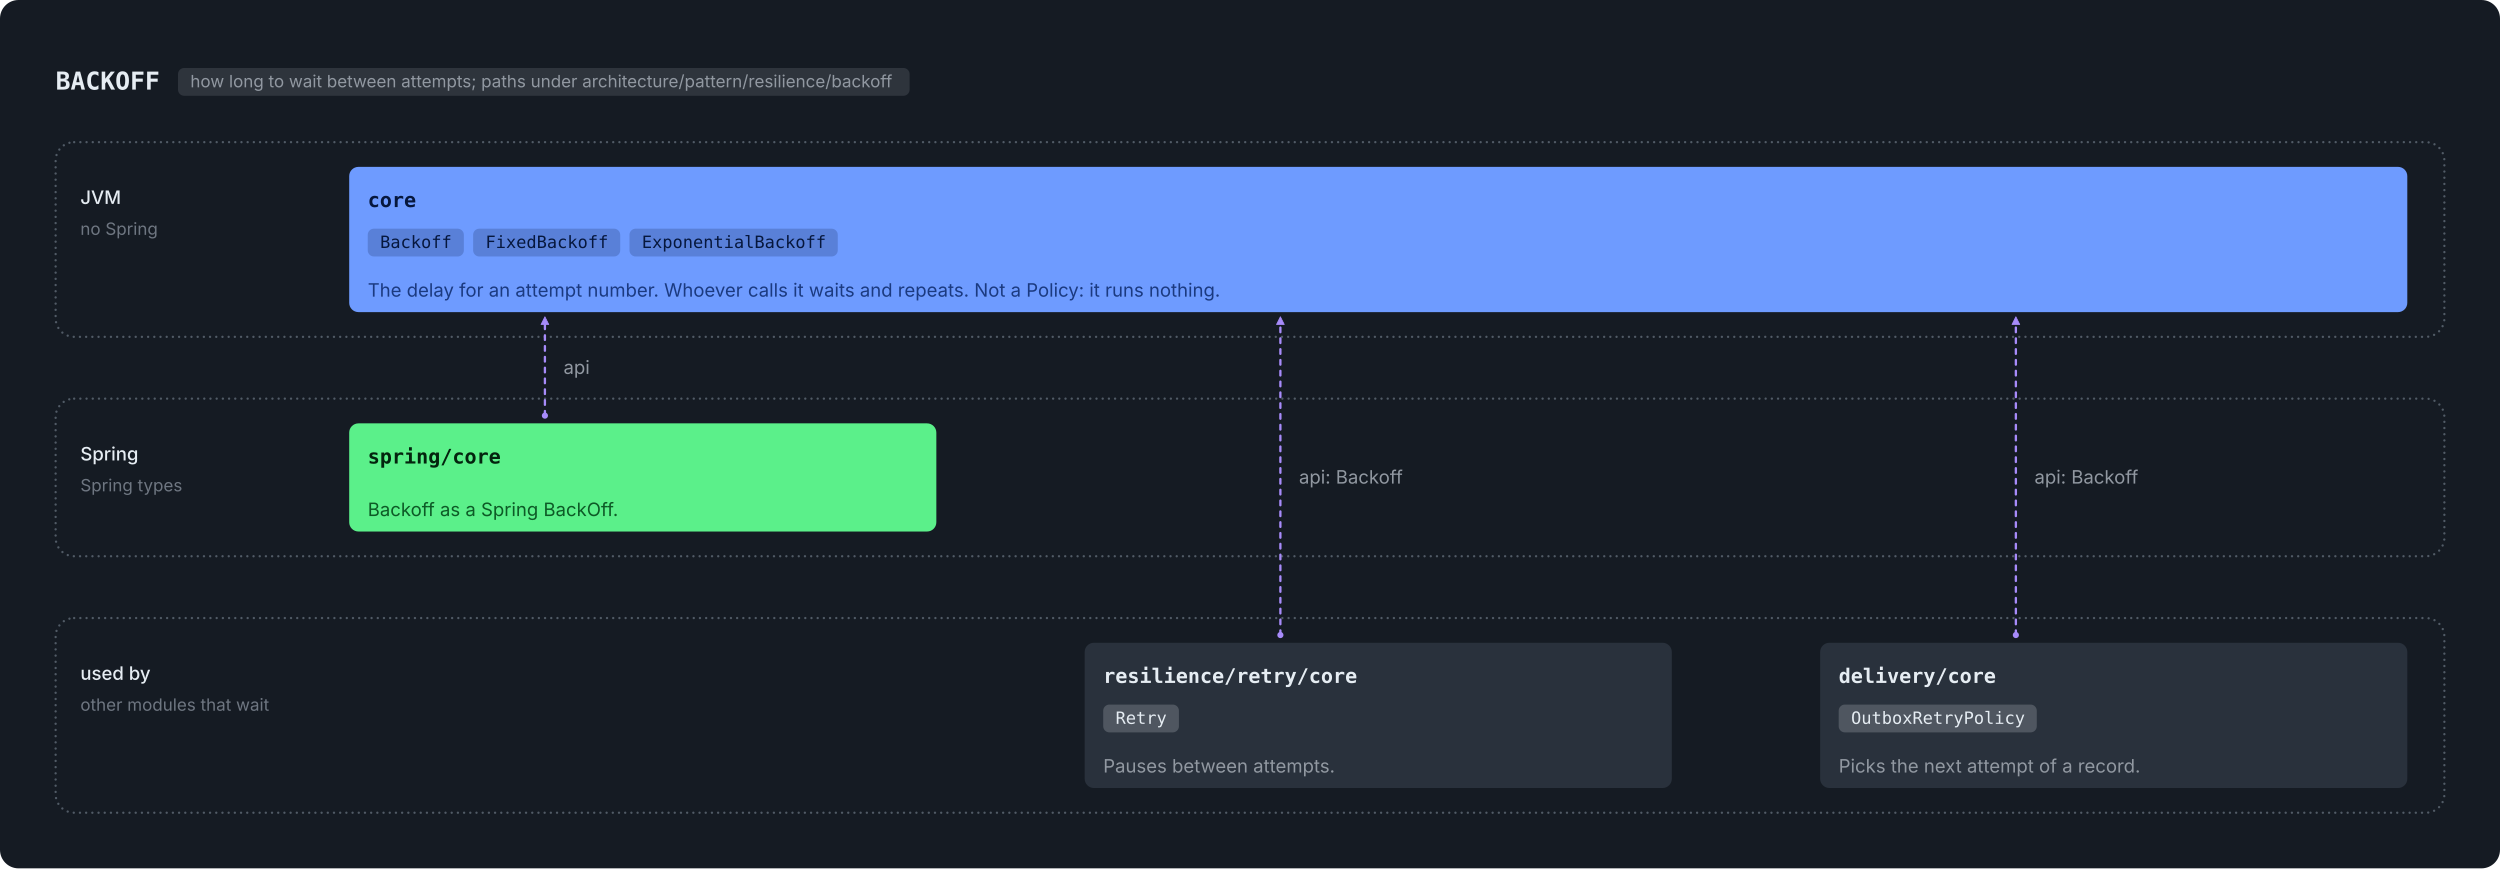
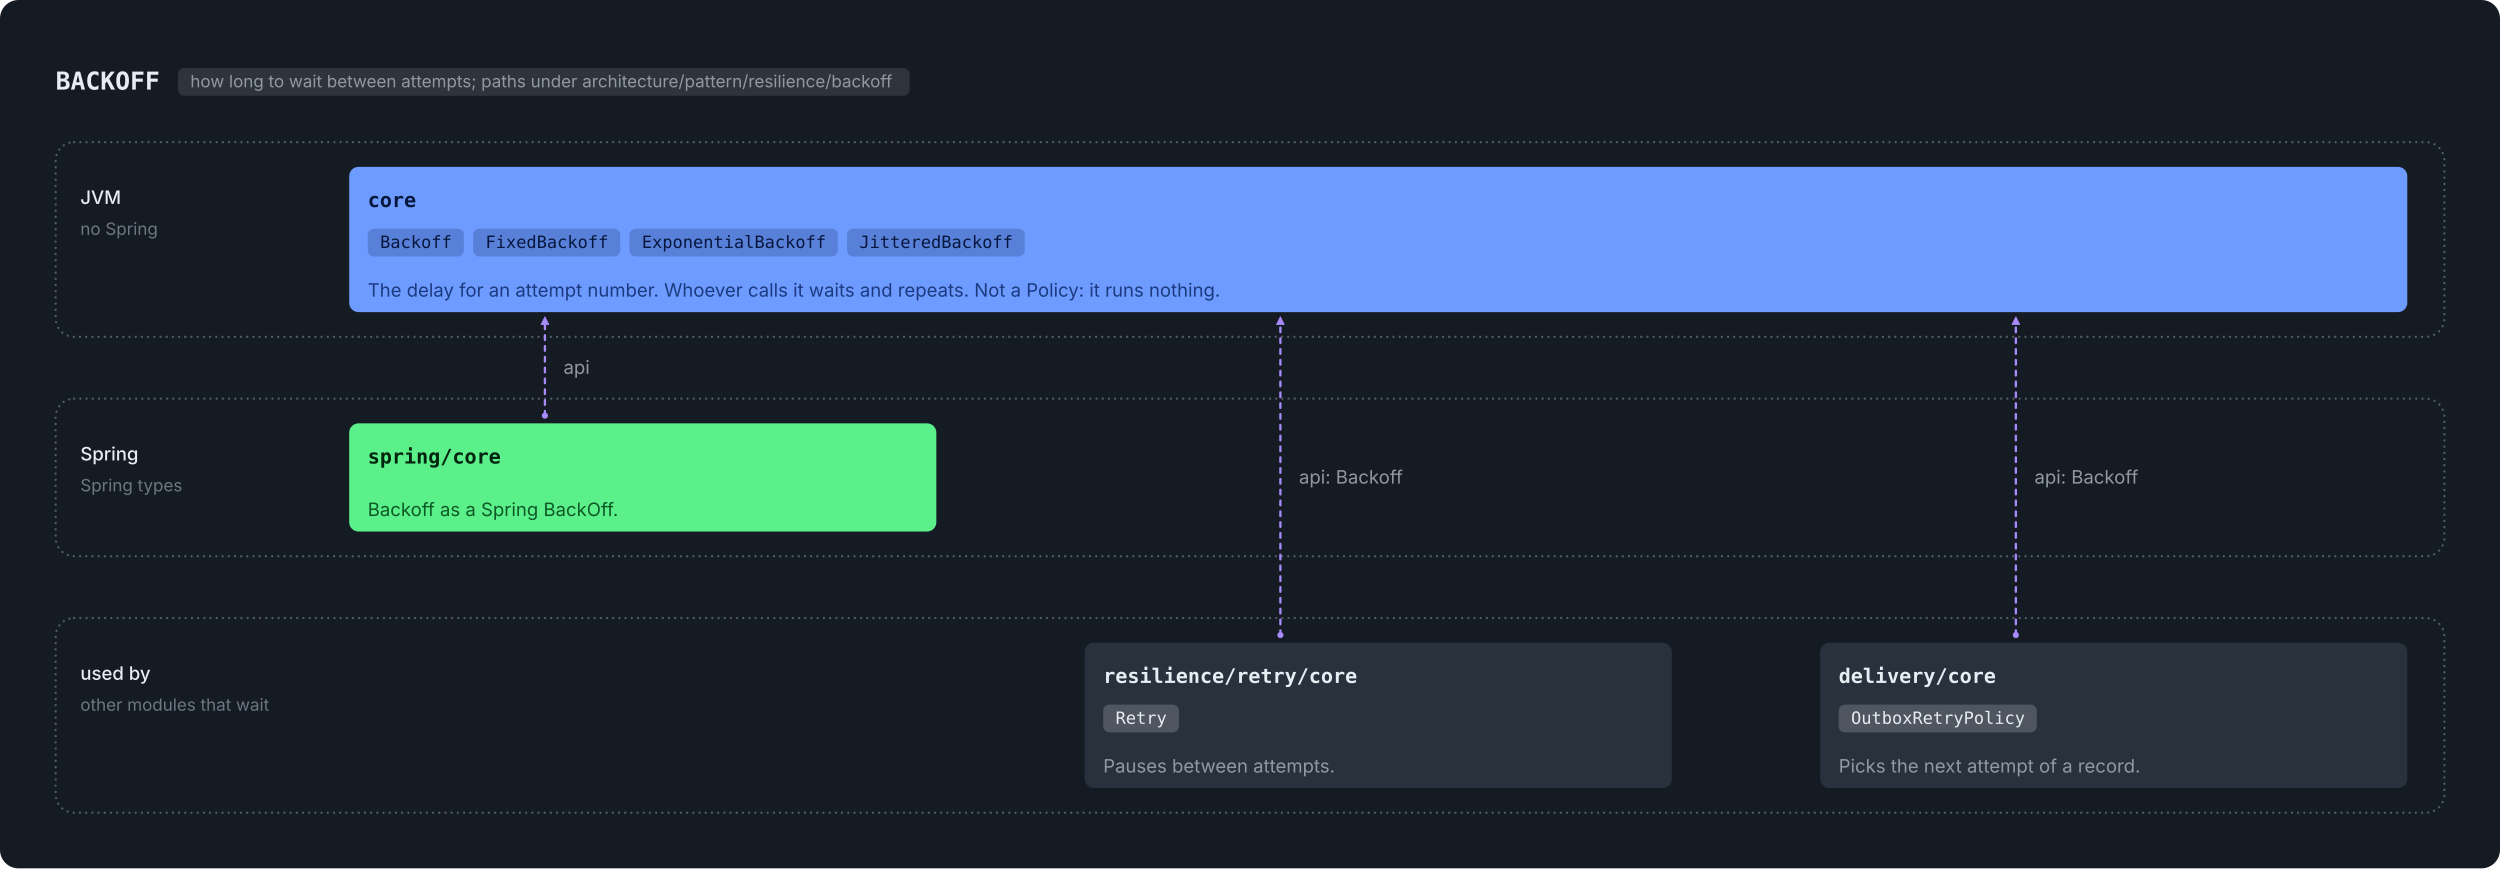
<svg xmlns="http://www.w3.org/2000/svg" viewBox="0 0 1618 562" width="1618" height="562" role="img">
  <rect width="1618" height="562" rx="12" fill="#151B23" />
  <g transform="translate(12,12)">
    <text x="24.0" y="46.0" font-family="ui-monospace, SFMono-Regular, 'SF Mono', Menlo, Consolas, monospace" font-size="16" font-weight="600" fill="#E6EDF3" text-anchor="start">BACKOFF</text>
    <rect x="103.2" y="32.0" width="473.5" height="18" rx="4" fill="#9198A1" fill-opacity="0.2" />
    <text x="111.2" y="44.5" font-family="-apple-system, BlinkMacSystemFont, 'Segoe UI', Inter, Helvetica, Arial, sans-serif" font-size="11" font-weight="400" fill="#9198A1" text-anchor="start">how long to wait between attempts; paths under architecture/pattern/resilience/backoff</text>
    <rect x="24" y="80" width="1546" height="126" rx="12" fill="none" stroke="#515B66" stroke-width="1.5" stroke-linecap="round" stroke-dasharray="0.01 4" />
    <text x="40.0" y="120.0" font-family="-apple-system, BlinkMacSystemFont, 'Segoe UI', Inter, Helvetica, Arial, sans-serif" font-size="12" font-weight="500" fill="#E6EDF3" text-anchor="start">JVM</text>
    <text x="40.0" y="140.0" font-family="-apple-system, BlinkMacSystemFont, 'Segoe UI', Inter, Helvetica, Arial, sans-serif" font-size="11" font-weight="400" fill="#6E7681" text-anchor="start">no Spring</text>
    <rect x="24" y="246" width="1546" height="102" rx="12" fill="none" stroke="#515B66" stroke-width="1.5" stroke-linecap="round" stroke-dasharray="0.01 4" />
    <text x="40.0" y="286.0" font-family="-apple-system, BlinkMacSystemFont, 'Segoe UI', Inter, Helvetica, Arial, sans-serif" font-size="12" font-weight="500" fill="#E6EDF3" text-anchor="start">Spring</text>
    <text x="40.0" y="306.0" font-family="-apple-system, BlinkMacSystemFont, 'Segoe UI', Inter, Helvetica, Arial, sans-serif" font-size="11" font-weight="400" fill="#6E7681" text-anchor="start">Spring types</text>
    <rect x="24" y="388" width="1546" height="126" rx="12" fill="none" stroke="#515B66" stroke-width="1.5" stroke-linecap="round" stroke-dasharray="0.01 4" />
    <text x="40.0" y="428.0" font-family="-apple-system, BlinkMacSystemFont, 'Segoe UI', Inter, Helvetica, Arial, sans-serif" font-size="12" font-weight="500" fill="#E6EDF3" text-anchor="start">used by</text>
    <text x="40.0" y="448.0" font-family="-apple-system, BlinkMacSystemFont, 'Segoe UI', Inter, Helvetica, Arial, sans-serif" font-size="11" font-weight="400" fill="#6E7681" text-anchor="start">other modules that wait</text>
    <rect x="214.0" y="96.0" width="1332.0" height="94.0" rx="6" fill="#6E9BFF" />
    <text x="226.0" y="122.0" font-family="ui-monospace, SFMono-Regular, 'SF Mono', Menlo, Consolas, monospace" font-size="13" font-weight="600" fill="#06173D" text-anchor="start">core</text>
    <rect x="226.0" y="136.0" width="62.2" height="18" rx="4" fill="#06173D" fill-opacity="0.2" />
    <text x="234.0" y="148.5" font-family="ui-monospace, SFMono-Regular, 'SF Mono', Menlo, Consolas, monospace" font-size="11" font-weight="400" fill="#06173D" text-anchor="start">Backoff</text>
    <rect x="294.2" y="136.0" width="95.2" height="18" rx="4" fill="#06173D" fill-opacity="0.2" />
    <text x="302.2" y="148.5" font-family="ui-monospace, SFMono-Regular, 'SF Mono', Menlo, Consolas, monospace" font-size="11" font-weight="400" fill="#06173D" text-anchor="start">FixedBackoff</text>
    <rect x="395.4" y="136.0" width="134.8" height="18" rx="4" fill="#06173D" fill-opacity="0.2" />
    <text x="403.4" y="148.5" font-family="ui-monospace, SFMono-Regular, 'SF Mono', Menlo, Consolas, monospace" font-size="11" font-weight="400" fill="#06173D" text-anchor="start">ExponentialBackoff</text>
+     <rect x="536.2" y="136.0" width="115.0" height="18" rx="4" fill="#06173D" fill-opacity="0.2" />
+     <text x="544.2" y="148.5" font-family="ui-monospace, SFMono-Regular, 'SF Mono', Menlo, Consolas, monospace" font-size="11" font-weight="400" fill="#06173D" text-anchor="start">JitteredBackoff</text>
    <text x="226.0" y="180.0" font-family="-apple-system, BlinkMacSystemFont, 'Segoe UI', Inter, Helvetica, Arial, sans-serif" font-size="12" font-weight="400" fill="#1B3A80" text-anchor="start">The delay for an attempt number. Whoever calls it waits and repeats. Not a Policy: it runs nothing.</text>
    <rect x="214.0" y="262.0" width="380.0" height="70.0" rx="6" fill="#5BF08A" />
    <text x="226.0" y="288.0" font-family="ui-monospace, SFMono-Regular, 'SF Mono', Menlo, Consolas, monospace" font-size="13" font-weight="600" fill="#03240E" text-anchor="start">spring/core</text>
    <text x="226.0" y="322.0" font-family="-apple-system, BlinkMacSystemFont, 'Segoe UI', Inter, Helvetica, Arial, sans-serif" font-size="12" font-weight="400" fill="#0D5A26" text-anchor="start">Backoff as a Spring BackOff.</text>
    <rect x="690.0" y="404.0" width="380.0" height="94.0" rx="6" fill="#29313C" />
    <text x="702.0" y="430.0" font-family="ui-monospace, SFMono-Regular, 'SF Mono', Menlo, Consolas, monospace" font-size="13" font-weight="600" fill="#E6EDF3" text-anchor="start">resilience/retry/core</text>
    <rect x="702.0" y="444.0" width="49.0" height="18" rx="4" fill="#E6EDF3" fill-opacity="0.2" />
    <text x="710.0" y="456.5" font-family="ui-monospace, SFMono-Regular, 'SF Mono', Menlo, Consolas, monospace" font-size="11" font-weight="400" fill="#E6EDF3" text-anchor="start">Retry</text>
    <text x="702.0" y="488.0" font-family="-apple-system, BlinkMacSystemFont, 'Segoe UI', Inter, Helvetica, Arial, sans-serif" font-size="12" font-weight="400" fill="#9198A1" text-anchor="start">Pauses between attempts.</text>
    <rect x="1166.0" y="404.0" width="380.0" height="94.0" rx="6" fill="#29313C" />
    <text x="1178.0" y="430.0" font-family="ui-monospace, SFMono-Regular, 'SF Mono', Menlo, Consolas, monospace" font-size="13" font-weight="600" fill="#E6EDF3" text-anchor="start">delivery/core</text>
    <rect x="1178.0" y="444.0" width="128.2" height="18" rx="4" fill="#E6EDF3" fill-opacity="0.2" />
    <text x="1186.0" y="456.5" font-family="ui-monospace, SFMono-Regular, 'SF Mono', Menlo, Consolas, monospace" font-size="11" font-weight="400" fill="#E6EDF3" text-anchor="start">OutboxRetryPolicy</text>
    <text x="1178.0" y="488.0" font-family="-apple-system, BlinkMacSystemFont, 'Segoe UI', Inter, Helvetica, Arial, sans-serif" font-size="12" font-weight="400" fill="#9198A1" text-anchor="start">Picks the next attempt of a record.</text>
    <circle cx="340.667" cy="257" r="2" fill="#A78BFA" />
    <path d="M340.667,193 L343.167,198.0 L338.167,198.0 Z" fill="#A78BFA" stroke="#A78BFA" stroke-width="0.5" stroke-linejoin="round" />
    <path d="M340.667,257 L340.667,198" stroke="#A78BFA" stroke-width="1.5" fill="none" stroke-linecap="round" stroke-linejoin="round" stroke-dasharray="3 4" />
    <text x="352.7" y="230.0" font-family="-apple-system, BlinkMacSystemFont, 'Segoe UI', Inter, Helvetica, Arial, sans-serif" font-size="12" font-weight="400" fill="#9198A1" text-anchor="start">api</text>
    <circle cx="816.667" cy="399" r="2" fill="#A78BFA" />
    <path d="M816.667,193 L819.167,198.0 L814.167,198.0 Z" fill="#A78BFA" stroke="#A78BFA" stroke-width="0.5" stroke-linejoin="round" />
    <path d="M816.667,399 L816.667,198" stroke="#A78BFA" stroke-width="1.5" fill="none" stroke-linecap="round" stroke-linejoin="round" stroke-dasharray="3 4" />
    <text x="828.7" y="301.0" font-family="-apple-system, BlinkMacSystemFont, 'Segoe UI', Inter, Helvetica, Arial, sans-serif" font-size="12" font-weight="400" fill="#9198A1" text-anchor="start">api: Backoff</text>
    <circle cx="1292.667" cy="399" r="2" fill="#A78BFA" />
    <path d="M1292.667,193 L1295.167,198.0 L1290.167,198.0 Z" fill="#A78BFA" stroke="#A78BFA" stroke-width="0.5" stroke-linejoin="round" />
    <path d="M1292.667,399 L1292.667,198" stroke="#A78BFA" stroke-width="1.5" fill="none" stroke-linecap="round" stroke-linejoin="round" stroke-dasharray="3 4" />
    <text x="1304.7" y="301.0" font-family="-apple-system, BlinkMacSystemFont, 'Segoe UI', Inter, Helvetica, Arial, sans-serif" font-size="12" font-weight="400" fill="#9198A1" text-anchor="start">api: Backoff</text>
  </g>
</svg>
